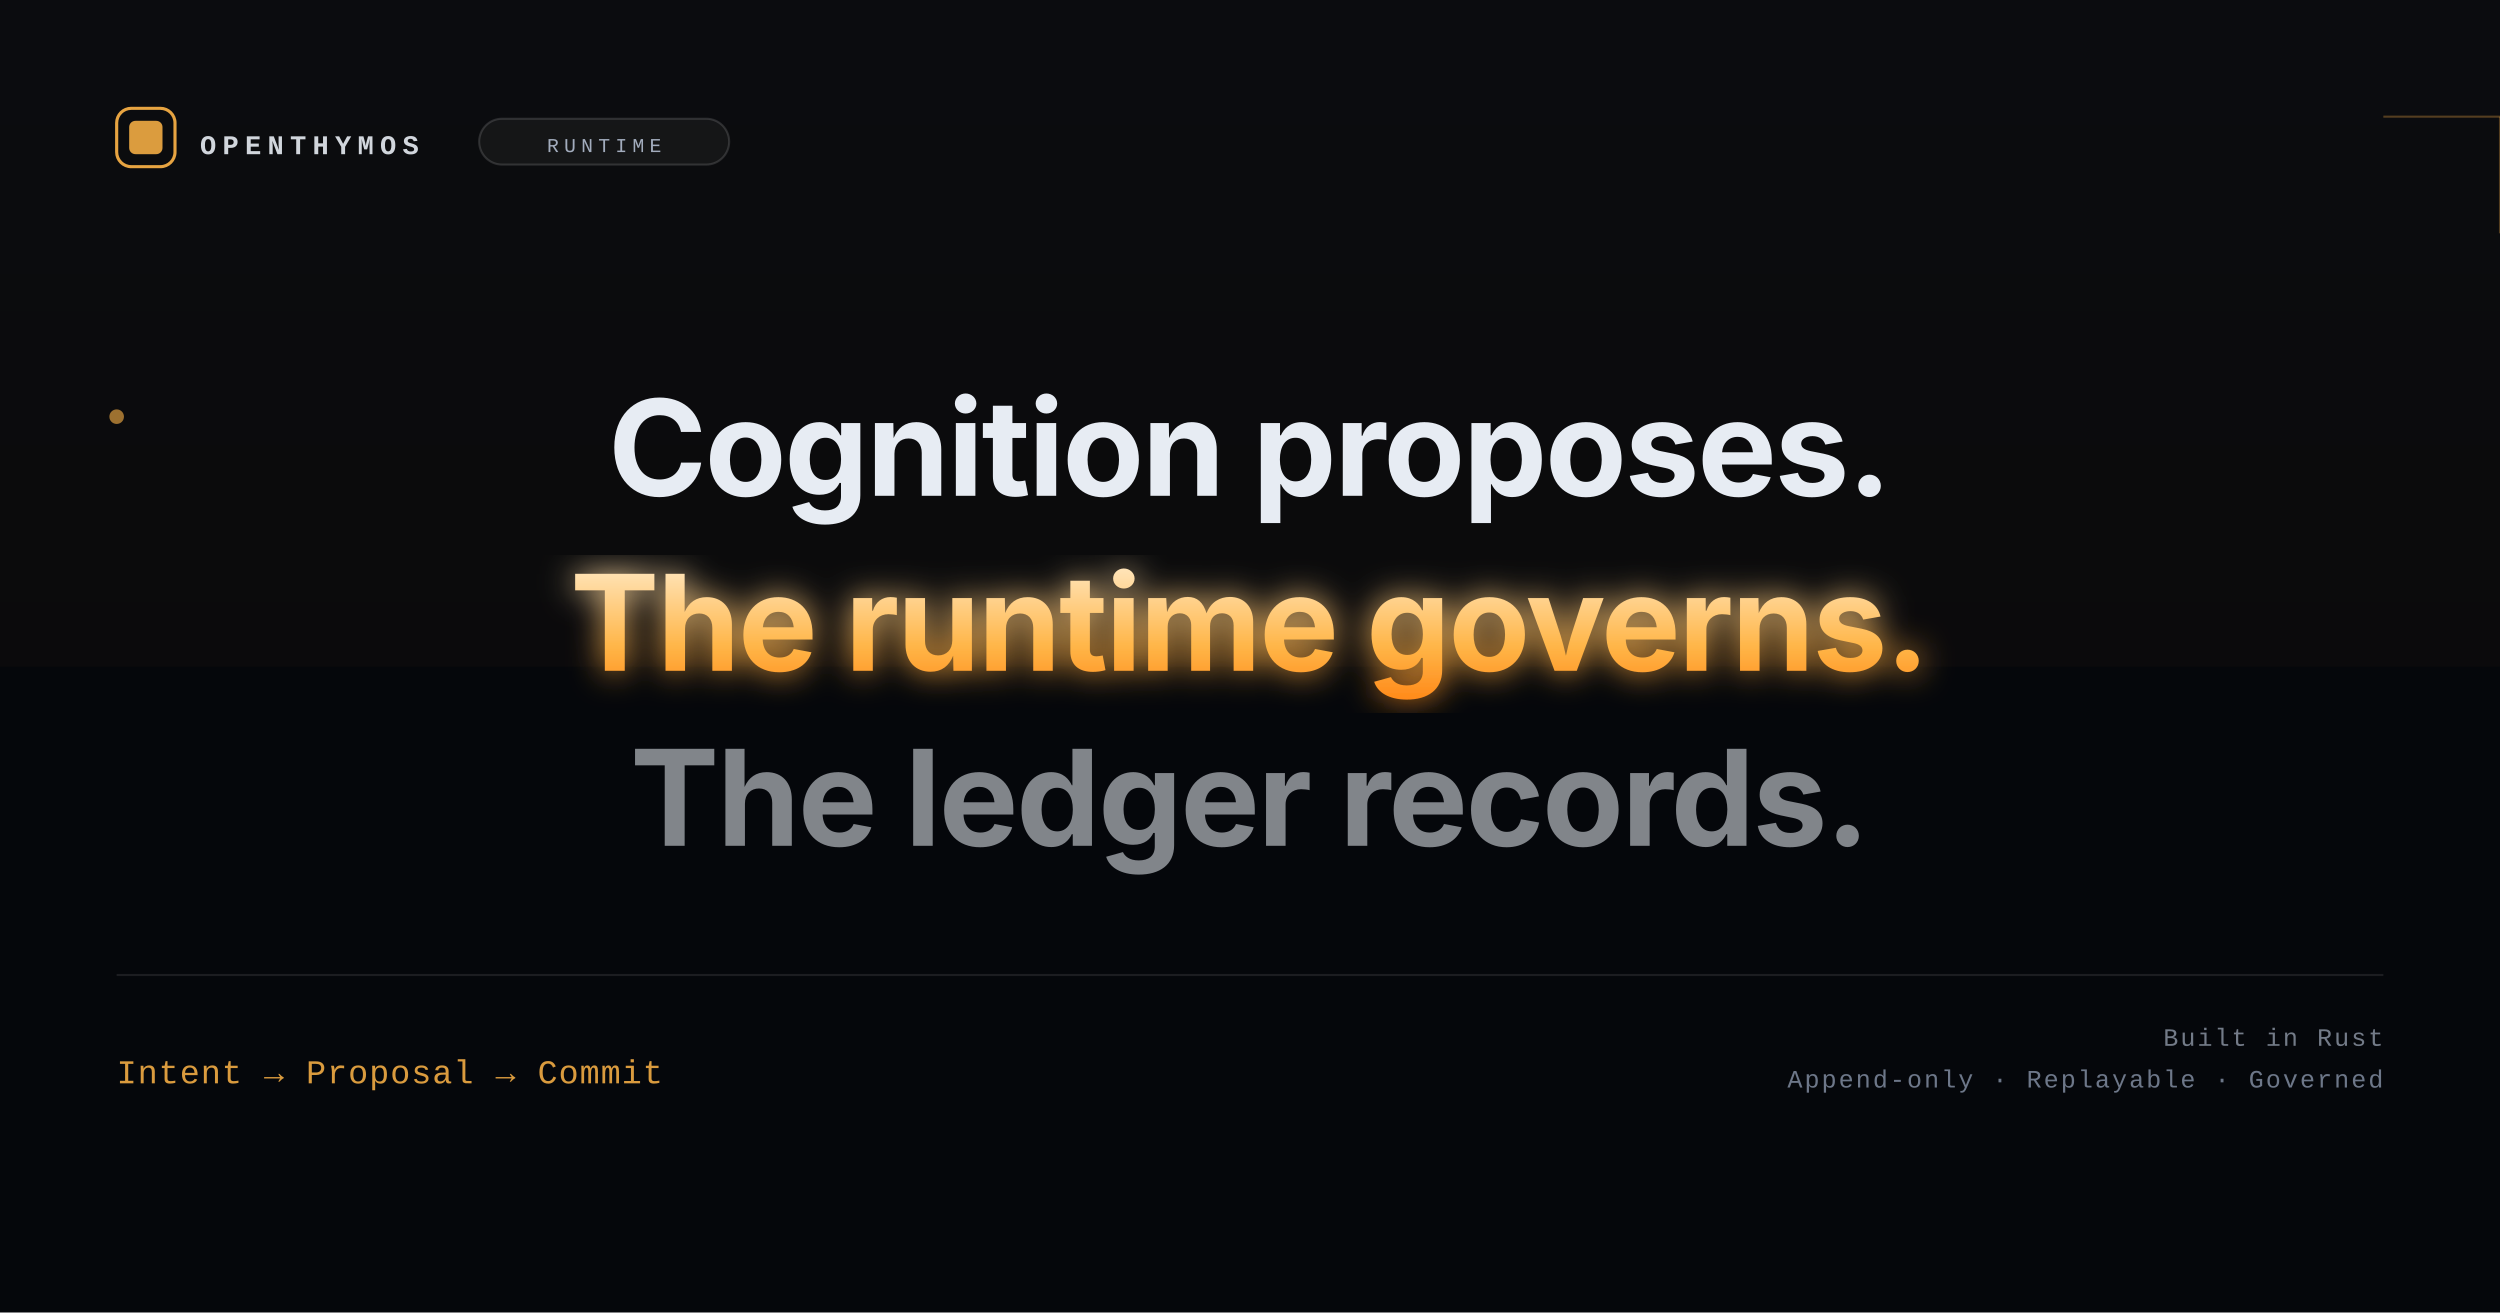
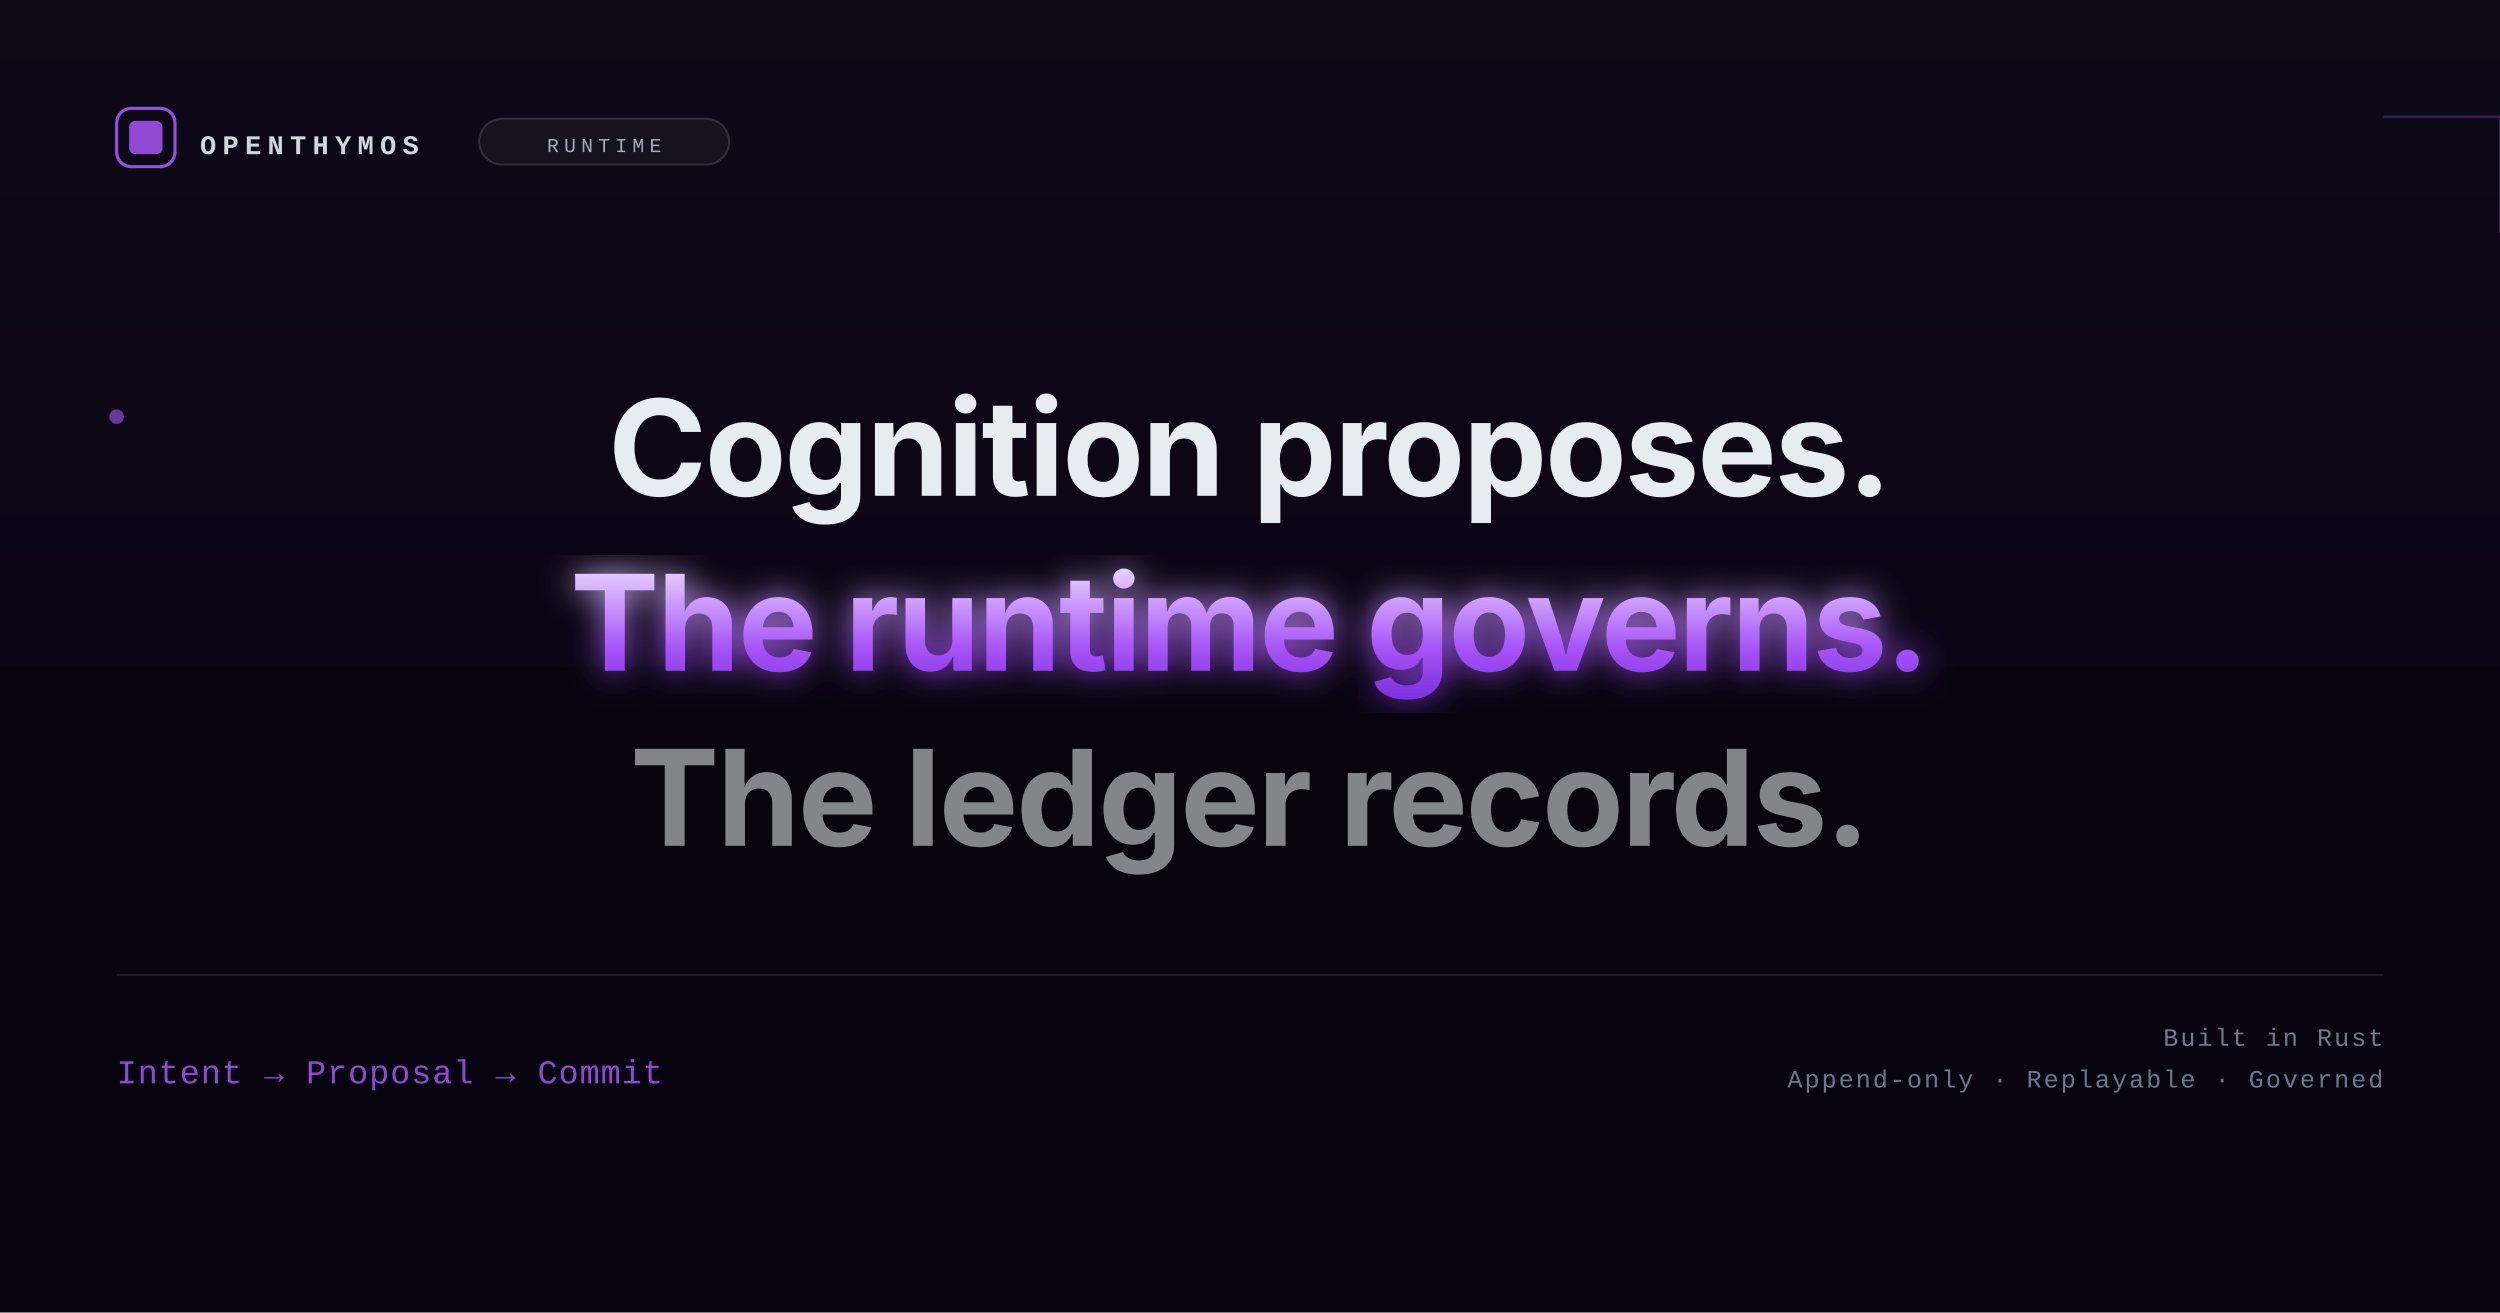
<svg xmlns="http://www.w3.org/2000/svg" viewBox="0 0 1200 630" width="1200" height="630">
  <defs>
    <pattern id="grid-sm" width="40" height="40" patternUnits="userSpaceOnUse">
      <path d="M 40 0 L 0 0 0 40" fill="none" stroke="rgba(255,255,255,0.032)" stroke-width="1" />
    </pattern>
    <pattern id="grid-lg" width="160" height="160" patternUnits="userSpaceOnUse">
-       <path d="M 160 0 L 0 0 0 160" fill="none" stroke="rgba(255,181,71,0.055)" stroke-width="1" />
+       <path d="M 160 0 L 0 0 0 160" fill="none" stroke="rgba(168,85,247,0.055)" stroke-width="1" />
    </pattern>
    <linearGradient id="fade-top" x1="0" y1="0" x2="0" y2="1">
      <stop offset="0%" stop-color="#000" stop-opacity="1" />
      <stop offset="60%" stop-color="#000" stop-opacity="0.45" />
      <stop offset="100%" stop-color="#000" stop-opacity="0" />
    </linearGradient>
    <mask id="grid-mask">
      <rect width="1200" height="630" fill="url(#fade-top)" />
    </mask>
    <linearGradient id="amber-grad" x1="0" y1="0" x2="0" y2="1">
-       <stop offset="0%" stop-color="#ffe4b8" />
-       <stop offset="60%" stop-color="#ffb547" />
-       <stop offset="100%" stop-color="#ff8a1a" />
+       <stop offset="0%" stop-color="#e7d2ff" />
+       <stop offset="60%" stop-color="#a855f7" />
+       <stop offset="100%" stop-color="#7b2fe0" />
    </linearGradient>
    <filter id="glow-amber">
      <feGaussianBlur in="SourceGraphic" stdDeviation="8" result="blur" />
      <feMerge>
        <feMergeNode in="blur" />
        <feMergeNode in="SourceGraphic" />
      </feMerge>
    </filter>
  </defs>
-   <rect width="1200" height="630" fill="#05070b" />
+   <rect width="1200" height="630" fill="#08040f" />
  <rect width="1200" height="630" fill="url(#grid-sm)" mask="url(#grid-mask)" />
  <rect width="1200" height="630" fill="url(#grid-lg)" mask="url(#grid-mask)" />
  <rect width="1200" height="320" fill="url(#amber-grad)" opacity="0.025" />
  <g transform="translate(56, 52)">
-     <rect width="28" height="28" rx="7" fill="none" stroke="#ffb547" stroke-width="1.5" opacity="0.9" />
-     <rect x="6" y="6" width="16" height="16" rx="3" fill="#ffb547" opacity="0.85" />
+     <rect width="28" height="28" rx="7" fill="none" stroke="#a855f7" stroke-width="1.5" opacity="0.9" />
+     <rect x="6" y="6" width="16" height="16" rx="3" fill="#a855f7" opacity="0.85" />
  </g>
  <text x="96" y="74" font-family="'JetBrains Mono', 'Courier New', monospace" font-size="13" font-weight="600" letter-spacing="3" fill="#e7ecf3" opacity="0.9">OPENTHYMOS</text>
  <rect x="230" y="57" width="120" height="22" rx="11" fill="rgba(255,255,255,0.04)" stroke="rgba(255,255,255,0.14)" stroke-width="1" />
  <text x="290" y="73" font-family="'JetBrains Mono', 'Courier New', monospace" font-size="9.5" font-weight="500" letter-spacing="2.5" fill="#a2acbd" text-anchor="middle">RUNTIME</text>
  <text x="600" y="238" font-family="'Inter', 'SF Pro Display', system-ui, sans-serif" font-size="64" font-weight="700" letter-spacing="-1" fill="#e7ecf3" text-anchor="middle">Cognition proposes.</text>
  <text x="600" y="322" font-family="'Inter', 'SF Pro Display', system-ui, sans-serif" font-size="64" font-weight="700" letter-spacing="-1" fill="url(#amber-grad)" text-anchor="middle" filter="url(#glow-amber)">The runtime governs.</text>
  <text x="600" y="406" font-family="'Inter', 'SF Pro Display', system-ui, sans-serif" font-size="64" font-weight="700" letter-spacing="-1" fill="#e7ecf3" opacity="0.55" text-anchor="middle">The ledger records.</text>
  <line x1="56" y1="468" x2="1144" y2="468" stroke="rgba(255,255,255,0.09)" stroke-width="1" />
-   <text x="56" y="520" font-family="'JetBrains Mono', 'Courier New', monospace" font-size="16" font-weight="500" letter-spacing="0.5" fill="#ffb547" opacity="0.85">Intent → Proposal → Commit</text>
+   <text x="56" y="520" font-family="'JetBrains Mono', 'Courier New', monospace" font-size="16" font-weight="500" letter-spacing="0.5" fill="#a855f7" opacity="0.85">Intent → Proposal → Commit</text>
  <text x="1144" y="502" font-family="'JetBrains Mono', 'Courier New', monospace" font-size="12" font-weight="400" letter-spacing="1" fill="#a2acbd" opacity="0.7" text-anchor="end">Built in Rust</text>
  <text x="1144" y="522" font-family="'JetBrains Mono', 'Courier New', monospace" font-size="12" font-weight="400" letter-spacing="1" fill="#6d7789" text-anchor="end">Append-only · Replayable · Governed</text>
-   <circle cx="56" cy="200" r="3.5" fill="#ffb547" opacity="0.6">
+   <circle cx="56" cy="200" r="3.5" fill="#a855f7" opacity="0.6">
    <animate attributeName="opacity" values="0.6;0.25;0.6" dur="2.4s" repeatCount="indefinite" />
  </circle>
-   <path d="M 1144 56 L 1200 56" stroke="#ffb547" stroke-width="1" opacity="0.3" />
-   <path d="M 1200 56 L 1200 112" stroke="#ffb547" stroke-width="1" opacity="0.3" />
+   <path d="M 1144 56 L 1200 56" stroke="#a855f7" stroke-width="1" opacity="0.3" />
+   <path d="M 1200 56 L 1200 112" stroke="#a855f7" stroke-width="1" opacity="0.3" />
</svg>
